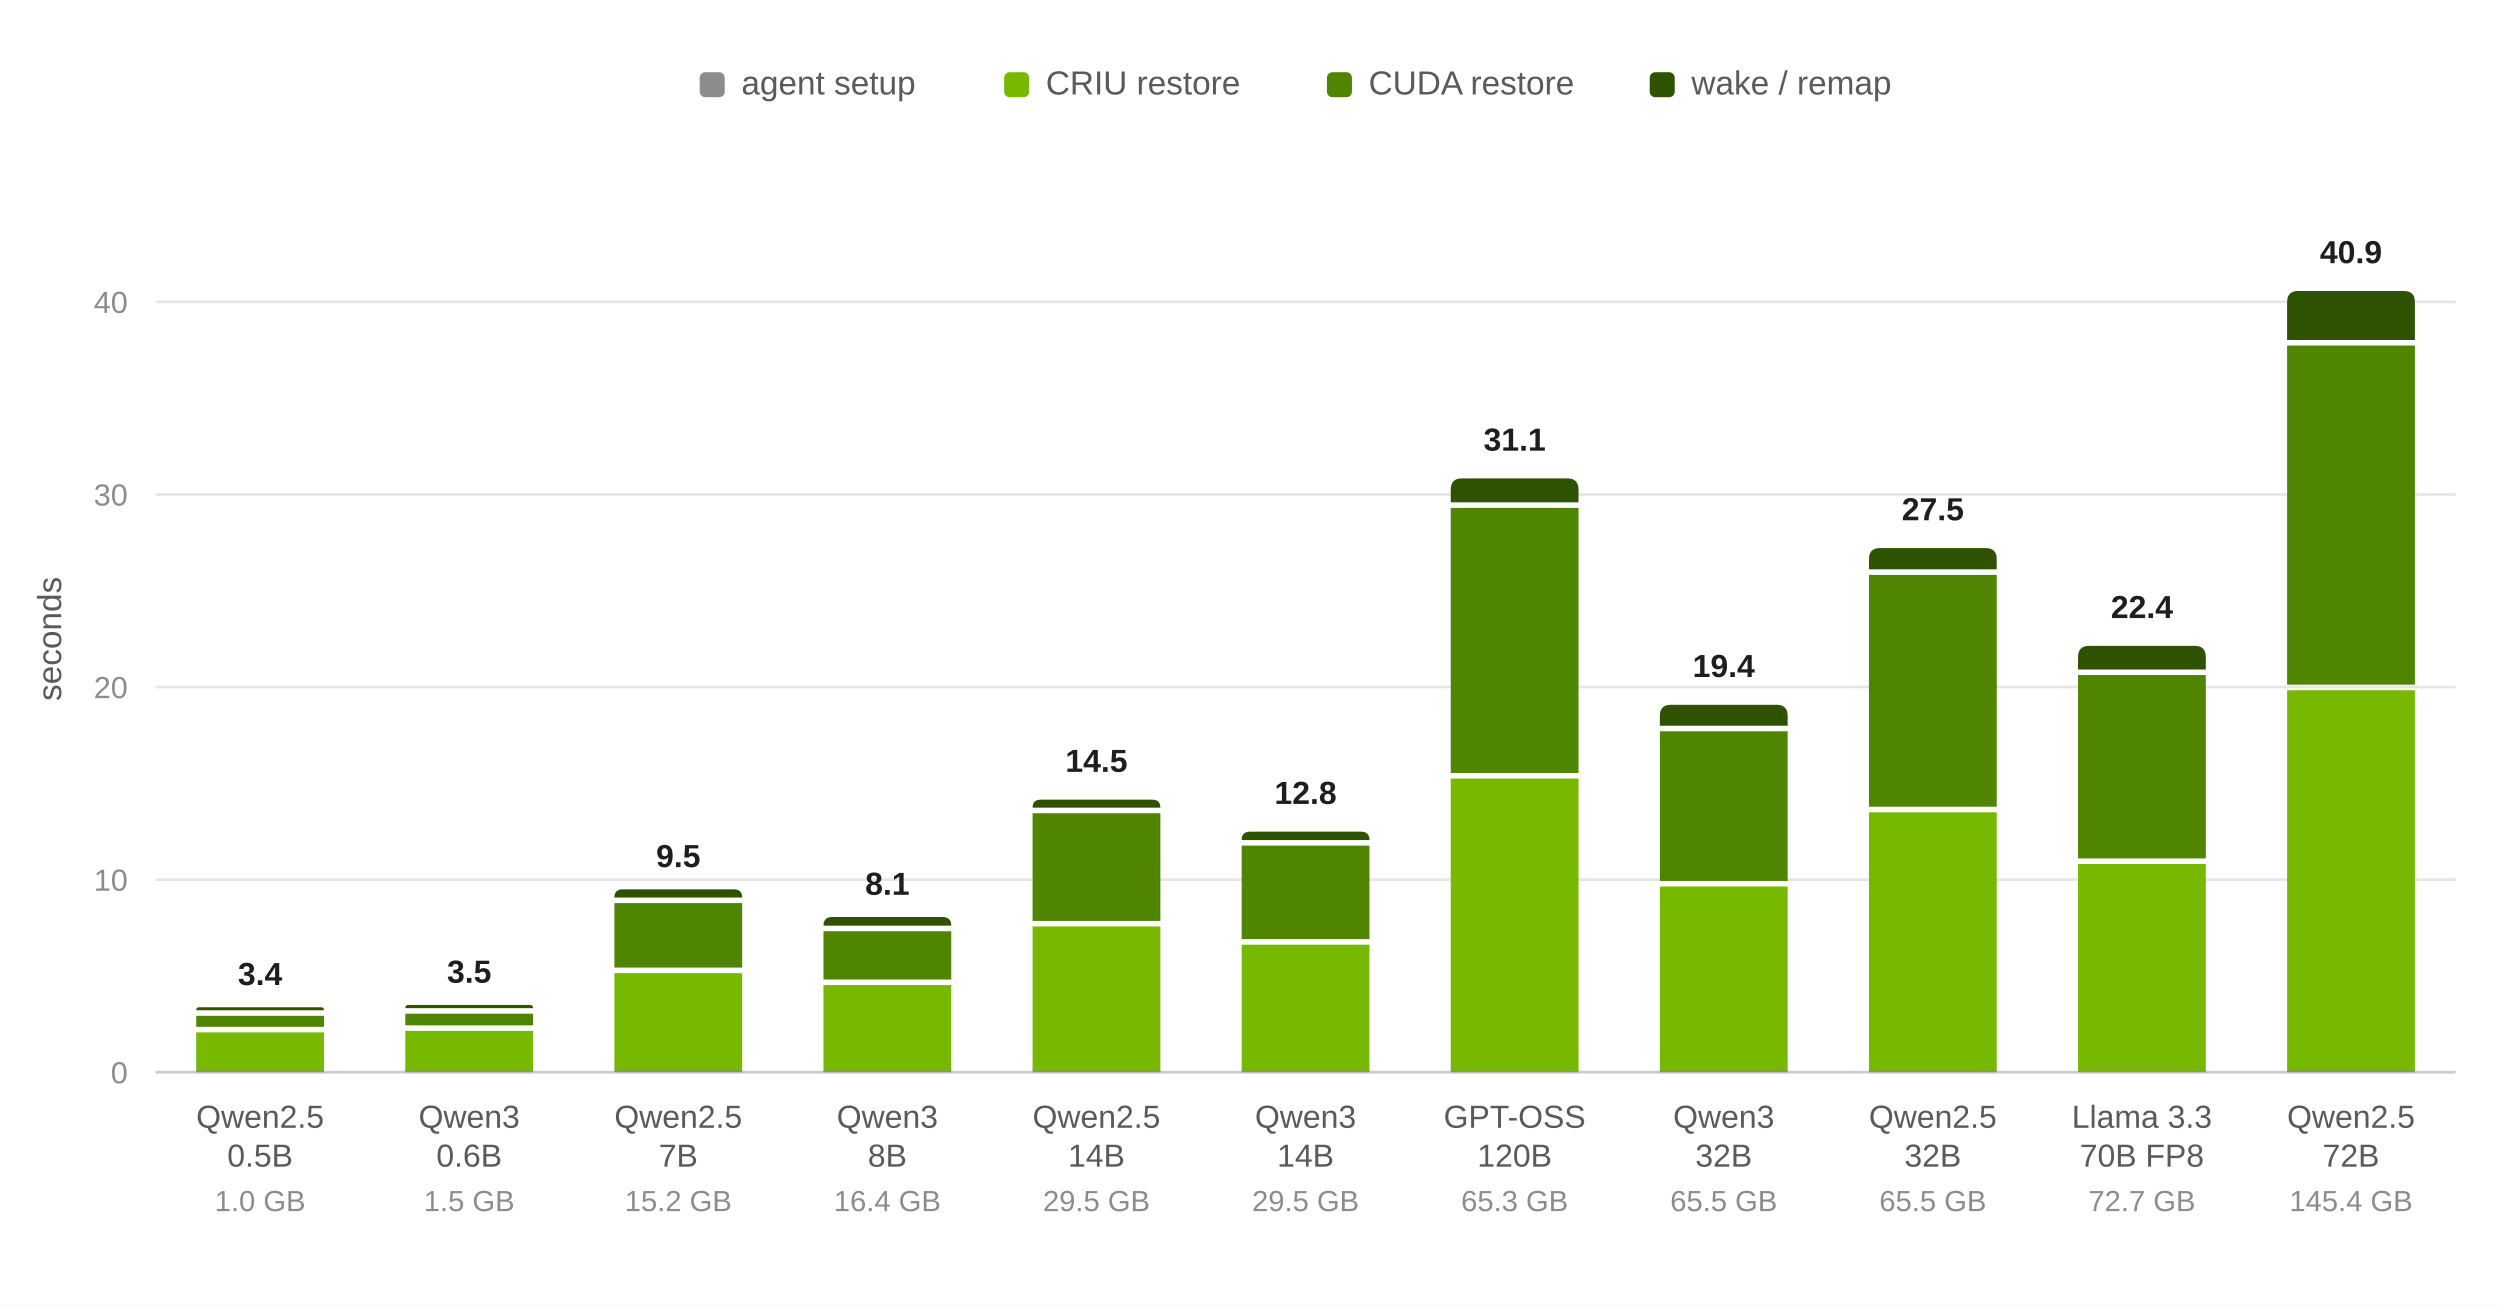
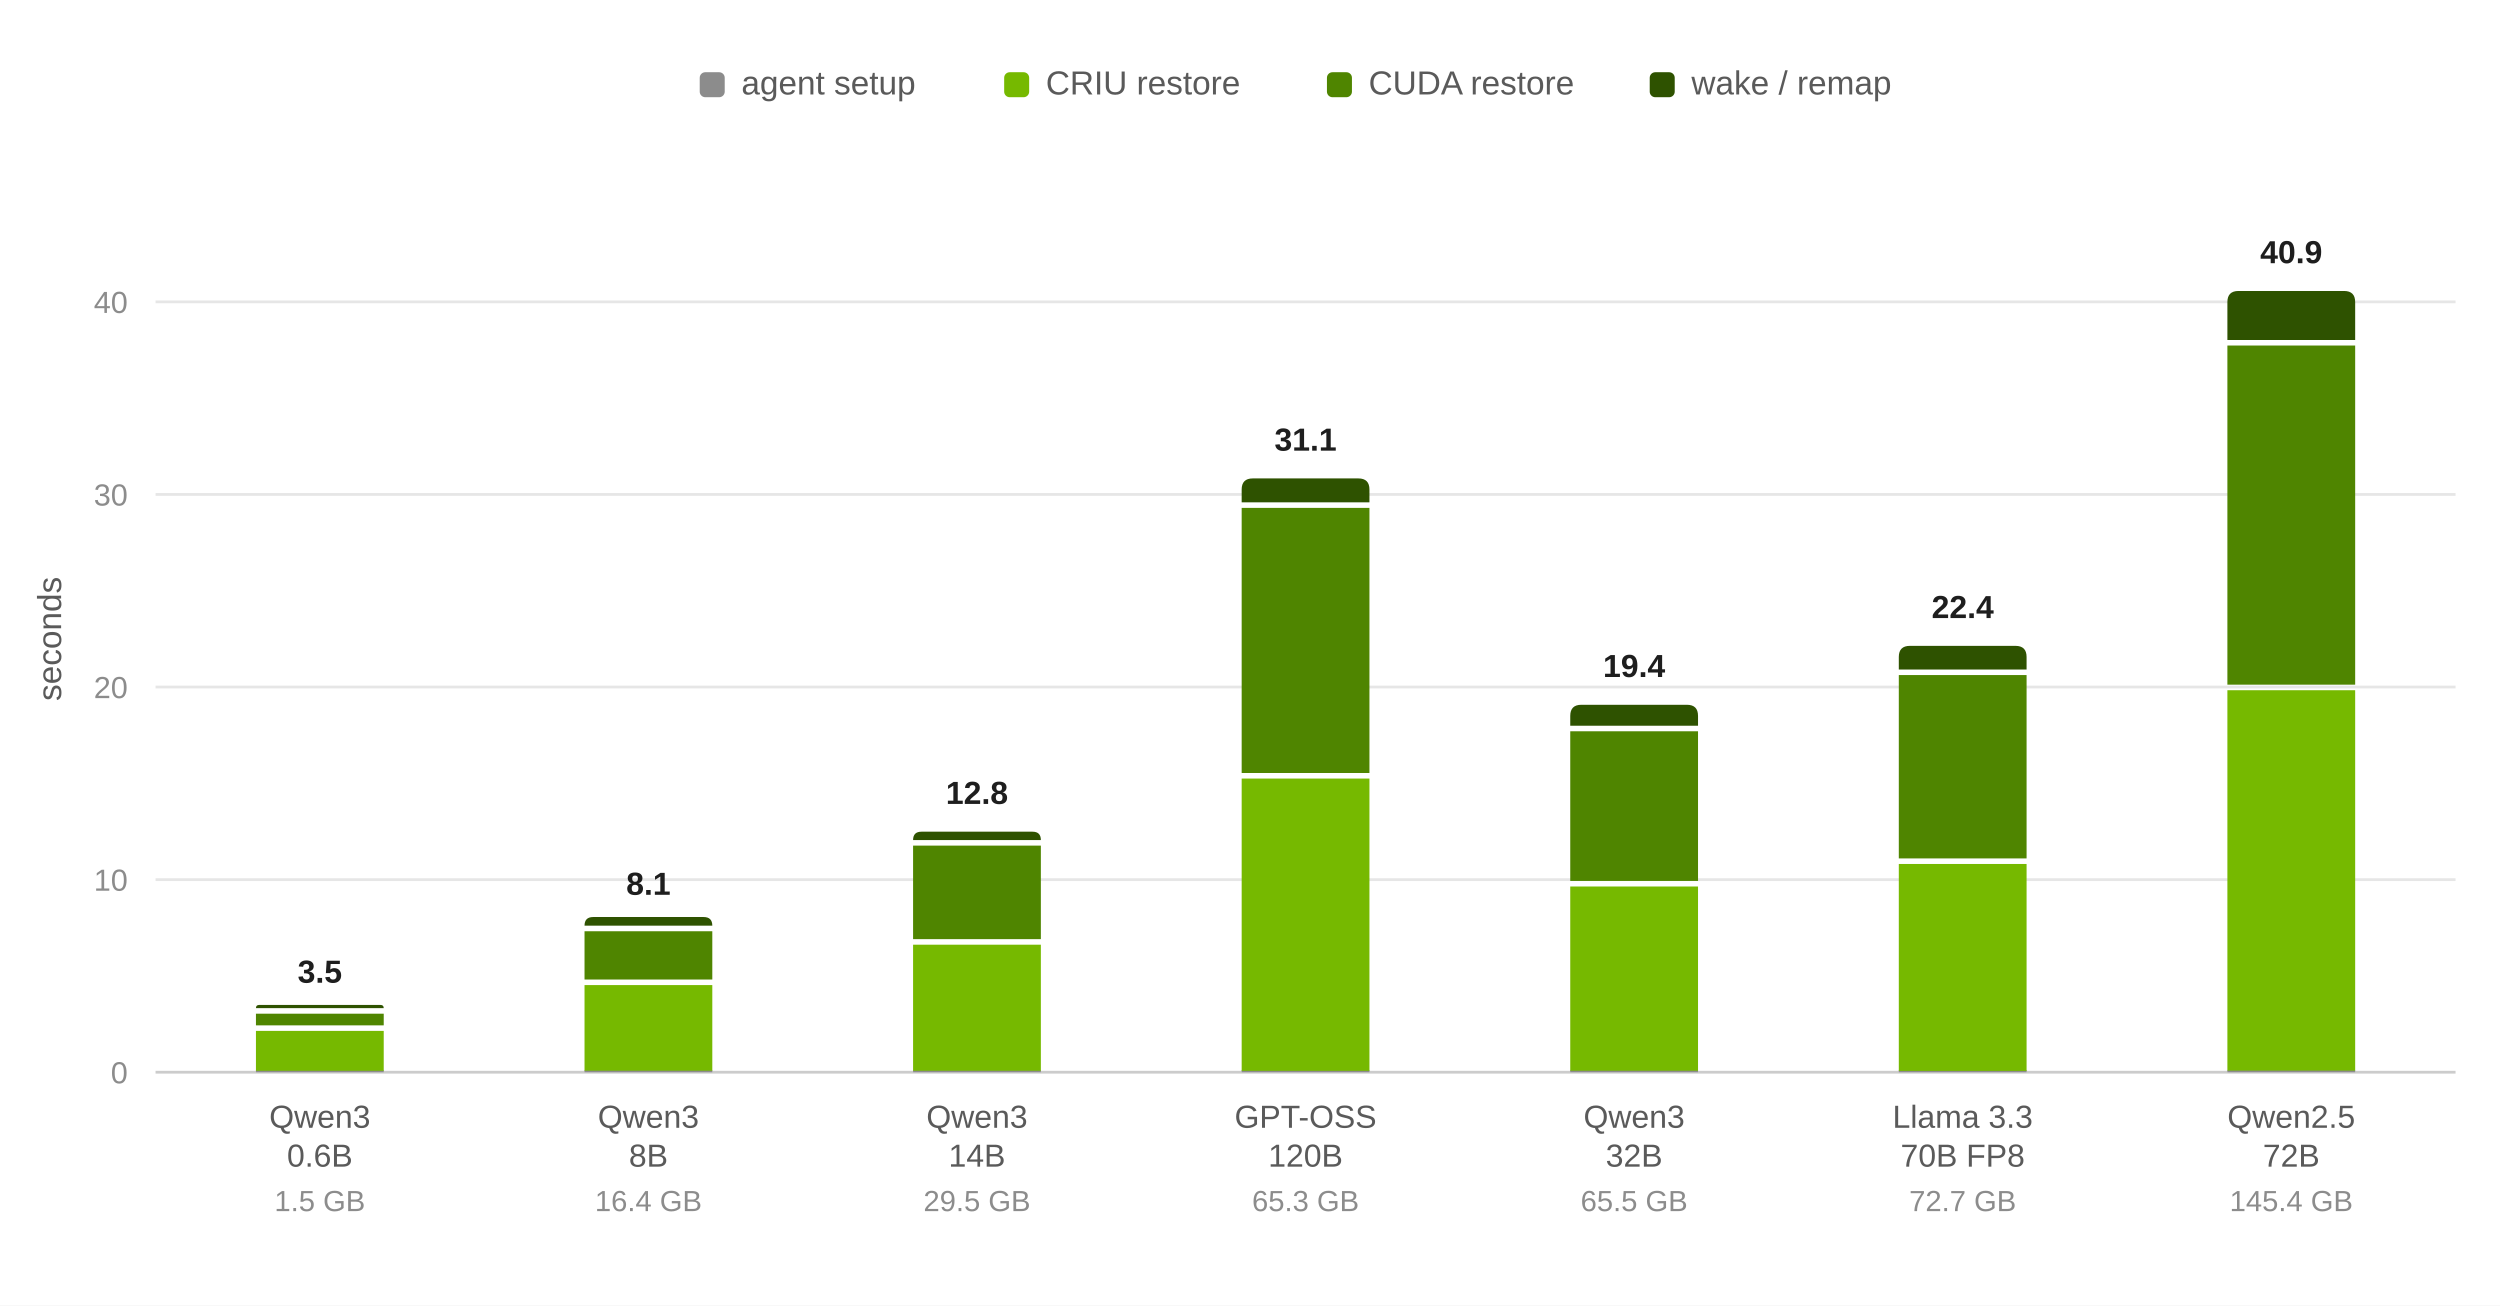
<svg xmlns="http://www.w3.org/2000/svg" width="900" height="470" viewBox="0 0 900 470" role="img" aria-label="Restore time by stage for each model">
  <rect width="900" height="470" fill="#ffffff" />
  <rect x="251.90" y="26.00" width="9" height="9" rx="2" fill="#8c8c8c" />
  <text x="266.90" y="34.00" font-family="&quot;NVIDIA Sans&quot;,&quot;NVIDIA Sans TT&quot;,system-ui,-apple-system,&quot;Segoe UI&quot;,Arial,sans-serif" font-size="12" fill="#5a5a5a" text-anchor="start" font-weight="400">agent setup</text>
  <rect x="361.50" y="26.00" width="9" height="9" rx="2" fill="#76b900" />
  <text x="376.50" y="34.00" font-family="&quot;NVIDIA Sans&quot;,&quot;NVIDIA Sans TT&quot;,system-ui,-apple-system,&quot;Segoe UI&quot;,Arial,sans-serif" font-size="12" fill="#5a5a5a" text-anchor="start" font-weight="400">CRIU restore</text>
  <rect x="477.70" y="26.00" width="9" height="9" rx="2" fill="#4f8500" />
  <text x="492.70" y="34.00" font-family="&quot;NVIDIA Sans&quot;,&quot;NVIDIA Sans TT&quot;,system-ui,-apple-system,&quot;Segoe UI&quot;,Arial,sans-serif" font-size="12" fill="#5a5a5a" text-anchor="start" font-weight="400">CUDA restore</text>
  <rect x="593.90" y="26.00" width="9" height="9" rx="2" fill="#2e5200" />
  <text x="608.90" y="34.00" font-family="&quot;NVIDIA Sans&quot;,&quot;NVIDIA Sans TT&quot;,system-ui,-apple-system,&quot;Segoe UI&quot;,Arial,sans-serif" font-size="12" fill="#5a5a5a" text-anchor="start" font-weight="400">wake / remap</text>
  <text x="46.00" y="390.00" font-family="&quot;NVIDIA Sans&quot;,&quot;NVIDIA Sans TT&quot;,system-ui,-apple-system,&quot;Segoe UI&quot;,Arial,sans-serif" font-size="11" fill="#8c8c8c" text-anchor="end" font-weight="400">0</text>
  <line x1="56.00" y1="316.67" x2="884.00" y2="316.67" stroke="#e6e6e6" stroke-width="1" />
  <text x="46.00" y="320.67" font-family="&quot;NVIDIA Sans&quot;,&quot;NVIDIA Sans TT&quot;,system-ui,-apple-system,&quot;Segoe UI&quot;,Arial,sans-serif" font-size="11" fill="#8c8c8c" text-anchor="end" font-weight="400">10</text>
  <line x1="56.00" y1="247.33" x2="884.00" y2="247.33" stroke="#e6e6e6" stroke-width="1" />
  <text x="46.00" y="251.33" font-family="&quot;NVIDIA Sans&quot;,&quot;NVIDIA Sans TT&quot;,system-ui,-apple-system,&quot;Segoe UI&quot;,Arial,sans-serif" font-size="11" fill="#8c8c8c" text-anchor="end" font-weight="400">20</text>
  <line x1="56.00" y1="178.00" x2="884.00" y2="178.00" stroke="#e6e6e6" stroke-width="1" />
  <text x="46.00" y="182.00" font-family="&quot;NVIDIA Sans&quot;,&quot;NVIDIA Sans TT&quot;,system-ui,-apple-system,&quot;Segoe UI&quot;,Arial,sans-serif" font-size="11" fill="#8c8c8c" text-anchor="end" font-weight="400">30</text>
  <line x1="56.00" y1="108.67" x2="884.00" y2="108.67" stroke="#e6e6e6" stroke-width="1" />
  <text x="46.00" y="112.67" font-family="&quot;NVIDIA Sans&quot;,&quot;NVIDIA Sans TT&quot;,system-ui,-apple-system,&quot;Segoe UI&quot;,Arial,sans-serif" font-size="11" fill="#8c8c8c" text-anchor="end" font-weight="400">40</text>
  <line x1="56.00" y1="386.00" x2="884.00" y2="386.00" stroke="#cccccc" stroke-width="1" />
  <text x="22.00" y="230.00" font-family="&quot;NVIDIA Sans&quot;,&quot;NVIDIA Sans TT&quot;,system-ui,-apple-system,&quot;Segoe UI&quot;,Arial,sans-serif" font-size="12" fill="#5a5a5a" text-anchor="middle" transform="rotate(-90 22.00 230.00)">seconds</text>
-   <rect x="70.64" y="385.20" width="46.00" height="0.80" fill="#8c8c8c" />
-   <rect x="70.64" y="371.66" width="46.00" height="13.81" fill="#76b900" />
-   <rect x="70.64" y="365.70" width="46.00" height="3.96" fill="#4f8500" />
-   <path d="M70.64,363.70 L70.64,363.70 Q70.64,362.61 71.72,362.61 L115.55,362.61 Q116.64,362.61 116.64,363.70 L116.64,363.70 Z" fill="#2e5200" />
-   <text x="93.64" y="354.61" font-family="&quot;NVIDIA Sans&quot;,&quot;NVIDIA Sans TT&quot;,system-ui,-apple-system,&quot;Segoe UI&quot;,Arial,sans-serif" font-size="11.5" fill="#1e1e1e" text-anchor="middle" font-weight="600">3.4</text>
-   <rect x="145.91" y="385.20" width="46.00" height="0.80" fill="#8c8c8c" />
-   <rect x="145.91" y="371.12" width="46.00" height="14.36" fill="#76b900" />
-   <rect x="145.91" y="364.93" width="46.00" height="4.20" fill="#4f8500" />
-   <path d="M145.91,362.93 L145.91,362.93 Q145.91,361.78 147.05,361.78 L190.77,361.78 Q191.91,361.78 191.91,362.93 L191.91,362.93 Z" fill="#2e5200" />
-   <text x="168.91" y="353.78" font-family="&quot;NVIDIA Sans&quot;,&quot;NVIDIA Sans TT&quot;,system-ui,-apple-system,&quot;Segoe UI&quot;,Arial,sans-serif" font-size="11.5" fill="#1e1e1e" text-anchor="middle" font-weight="600">3.5</text>
-   <rect x="221.18" y="385.20" width="46.00" height="0.80" fill="#8c8c8c" />
-   <rect x="221.18" y="350.33" width="46.00" height="35.07" fill="#76b900" />
-   <rect x="221.18" y="325.11" width="46.00" height="23.22" fill="#4f8500" />
-   <path d="M221.18,323.11 L221.18,323.11 Q221.18,320.16 224.13,320.16 L264.24,320.16 Q267.18,320.16 267.18,323.11 L267.18,323.11 Z" fill="#2e5200" />
-   <text x="244.18" y="312.16" font-family="&quot;NVIDIA Sans&quot;,&quot;NVIDIA Sans TT&quot;,system-ui,-apple-system,&quot;Segoe UI&quot;,Arial,sans-serif" font-size="11.5" fill="#1e1e1e" text-anchor="middle" font-weight="600">9.5</text>
-   <rect x="296.45" y="385.20" width="46.00" height="0.80" fill="#8c8c8c" />
-   <rect x="296.45" y="354.63" width="46.00" height="30.82" fill="#76b900" />
-   <rect x="296.45" y="335.25" width="46.00" height="17.38" fill="#4f8500" />
-   <path d="M296.45,333.25 L296.45,333.25 Q296.45,330.13 299.57,330.13 L339.33,330.13 Q342.45,330.13 342.45,333.25 L342.45,333.25 Z" fill="#2e5200" />
-   <text x="319.45" y="322.13" font-family="&quot;NVIDIA Sans&quot;,&quot;NVIDIA Sans TT&quot;,system-ui,-apple-system,&quot;Segoe UI&quot;,Arial,sans-serif" font-size="11.5" fill="#1e1e1e" text-anchor="middle" font-weight="600">8.1</text>
-   <rect x="371.73" y="385.20" width="46.00" height="0.80" fill="#8c8c8c" />
-   <rect x="371.73" y="333.53" width="46.00" height="51.93" fill="#76b900" />
-   <rect x="371.73" y="292.77" width="46.00" height="38.76" fill="#4f8500" />
-   <path d="M371.73,290.77 L371.73,290.77 Q371.73,287.88 374.62,287.88 L414.84,287.88 Q417.73,287.88 417.73,290.77 L417.73,290.77 Z" fill="#2e5200" />
-   <text x="394.73" y="277.88" font-family="&quot;NVIDIA Sans&quot;,&quot;NVIDIA Sans TT&quot;,system-ui,-apple-system,&quot;Segoe UI&quot;,Arial,sans-serif" font-size="11.5" fill="#1e1e1e" text-anchor="middle" font-weight="600">14.5</text>
+   <rect x="92.14" y="385.20" width="46.00" height="0.80" fill="#8c8c8c" />
+   <rect x="92.14" y="371.12" width="46.00" height="14.36" fill="#76b900" />
+   <rect x="92.14" y="364.93" width="46.00" height="4.20" fill="#4f8500" />
+   <path d="M92.14,362.93 L92.14,362.93 Q92.14,361.78 93.29,361.78 L137.00,361.78 Q138.14,361.78 138.14,362.93 L138.14,362.93 Z" fill="#2e5200" />
+   <text x="115.14" y="353.78" font-family="&quot;NVIDIA Sans&quot;,&quot;NVIDIA Sans TT&quot;,system-ui,-apple-system,&quot;Segoe UI&quot;,Arial,sans-serif" font-size="11.5" fill="#1e1e1e" text-anchor="middle" font-weight="600">3.5</text>
+   <rect x="210.43" y="385.20" width="46.00" height="0.80" fill="#8c8c8c" />
+   <rect x="210.43" y="354.63" width="46.00" height="30.82" fill="#76b900" />
+   <rect x="210.43" y="335.25" width="46.00" height="17.38" fill="#4f8500" />
+   <path d="M210.43,333.25 L210.43,333.25 Q210.43,330.13 213.55,330.13 L253.31,330.13 Q256.43,330.13 256.43,333.25 L256.43,333.25 Z" fill="#2e5200" />
+   <text x="233.43" y="322.13" font-family="&quot;NVIDIA Sans&quot;,&quot;NVIDIA Sans TT&quot;,system-ui,-apple-system,&quot;Segoe UI&quot;,Arial,sans-serif" font-size="11.5" fill="#1e1e1e" text-anchor="middle" font-weight="600">8.1</text>
+   <rect x="328.71" y="385.20" width="46.00" height="0.80" fill="#8c8c8c" />
+   <rect x="328.71" y="340.09" width="46.00" height="45.38" fill="#76b900" />
+   <rect x="328.71" y="304.42" width="46.00" height="33.67" fill="#4f8500" />
+   <path d="M328.71,302.42 L328.71,302.42 Q328.71,299.41 331.72,299.41 L371.71,299.41 Q374.71,299.41 374.71,302.42 L374.71,302.42 Z" fill="#2e5200" />
+   <text x="351.71" y="289.41" font-family="&quot;NVIDIA Sans&quot;,&quot;NVIDIA Sans TT&quot;,system-ui,-apple-system,&quot;Segoe UI&quot;,Arial,sans-serif" font-size="11.5" fill="#1e1e1e" text-anchor="middle" font-weight="600">12.8</text>
  <rect x="447.00" y="385.20" width="46.00" height="0.80" fill="#8c8c8c" />
-   <rect x="447.00" y="340.09" width="46.00" height="45.38" fill="#76b900" />
-   <rect x="447.00" y="304.42" width="46.00" height="33.67" fill="#4f8500" />
-   <path d="M447.00,302.42 L447.00,302.42 Q447.00,299.41 450.01,299.41 L489.99,299.41 Q493.00,299.41 493.00,302.42 L493.00,302.42 Z" fill="#2e5200" />
-   <text x="470.00" y="289.41" font-family="&quot;NVIDIA Sans&quot;,&quot;NVIDIA Sans TT&quot;,system-ui,-apple-system,&quot;Segoe UI&quot;,Arial,sans-serif" font-size="11.5" fill="#1e1e1e" text-anchor="middle" font-weight="600">12.8</text>
-   <rect x="522.27" y="385.20" width="46.00" height="0.80" fill="#8c8c8c" />
-   <rect x="522.27" y="280.28" width="46.00" height="105.22" fill="#76b900" />
-   <rect x="522.27" y="182.84" width="46.00" height="95.44" fill="#4f8500" />
-   <path d="M522.27,180.84 L522.27,176.23 Q522.27,172.23 526.27,172.23 L564.27,172.23 Q568.27,172.23 568.27,176.23 L568.27,180.84 Z" fill="#2e5200" />
-   <text x="545.27" y="162.23" font-family="&quot;NVIDIA Sans&quot;,&quot;NVIDIA Sans TT&quot;,system-ui,-apple-system,&quot;Segoe UI&quot;,Arial,sans-serif" font-size="11.5" fill="#1e1e1e" text-anchor="middle" font-weight="600">31.1</text>
-   <rect x="597.55" y="385.20" width="46.00" height="0.80" fill="#8c8c8c" />
-   <rect x="597.55" y="319.14" width="46.00" height="66.32" fill="#76b900" />
-   <rect x="597.55" y="263.26" width="46.00" height="53.88" fill="#4f8500" />
-   <path d="M597.55,261.26 L597.55,257.72 Q597.55,253.72 601.55,253.72 L639.55,253.72 Q643.55,253.72 643.55,257.72 L643.55,261.26 Z" fill="#2e5200" />
-   <text x="620.55" y="243.72" font-family="&quot;NVIDIA Sans&quot;,&quot;NVIDIA Sans TT&quot;,system-ui,-apple-system,&quot;Segoe UI&quot;,Arial,sans-serif" font-size="11.5" fill="#1e1e1e" text-anchor="middle" font-weight="600">19.4</text>
-   <rect x="672.82" y="385.20" width="46.00" height="0.80" fill="#8c8c8c" />
-   <rect x="672.82" y="292.42" width="46.00" height="93.04" fill="#76b900" />
-   <rect x="672.82" y="206.97" width="46.00" height="83.45" fill="#4f8500" />
-   <path d="M672.82,204.97 L672.82,201.30 Q672.82,197.30 676.82,197.30 L714.82,197.30 Q718.82,197.30 718.82,201.30 L718.82,204.97 Z" fill="#2e5200" />
-   <text x="695.82" y="187.30" font-family="&quot;NVIDIA Sans&quot;,&quot;NVIDIA Sans TT&quot;,system-ui,-apple-system,&quot;Segoe UI&quot;,Arial,sans-serif" font-size="11.5" fill="#1e1e1e" text-anchor="middle" font-weight="600">27.5</text>
-   <rect x="748.09" y="385.20" width="46.00" height="0.80" fill="#8c8c8c" />
-   <rect x="748.09" y="311.03" width="46.00" height="74.50" fill="#76b900" />
-   <rect x="748.09" y="243.02" width="46.00" height="66.01" fill="#4f8500" />
-   <path d="M748.09,241.02 L748.09,236.51 Q748.09,232.51 752.09,232.51 L790.09,232.51 Q794.09,232.51 794.09,236.51 L794.09,241.02 Z" fill="#2e5200" />
-   <text x="771.09" y="222.51" font-family="&quot;NVIDIA Sans&quot;,&quot;NVIDIA Sans TT&quot;,system-ui,-apple-system,&quot;Segoe UI&quot;,Arial,sans-serif" font-size="11.5" fill="#1e1e1e" text-anchor="middle" font-weight="600">22.4</text>
-   <rect x="823.36" y="385.20" width="46.00" height="0.80" fill="#8c8c8c" />
-   <rect x="823.36" y="248.48" width="46.00" height="136.94" fill="#76b900" />
-   <rect x="823.36" y="124.39" width="46.00" height="122.09" fill="#4f8500" />
-   <path d="M823.36,122.39 L823.36,108.75 Q823.36,104.75 827.36,104.75 L865.36,104.75 Q869.36,104.75 869.36,108.75 L869.36,122.39 Z" fill="#2e5200" />
-   <text x="846.36" y="94.75" font-family="&quot;NVIDIA Sans&quot;,&quot;NVIDIA Sans TT&quot;,system-ui,-apple-system,&quot;Segoe UI&quot;,Arial,sans-serif" font-size="11.5" fill="#1e1e1e" text-anchor="middle" font-weight="600">40.9</text>
-   <text x="93.64" y="406.00" font-family="&quot;NVIDIA Sans&quot;,&quot;NVIDIA Sans TT&quot;,system-ui,-apple-system,&quot;Segoe UI&quot;,Arial,sans-serif" font-size="11.5" fill="#5a5a5a" text-anchor="middle" font-weight="400">Qwen2.5</text>
-   <text x="93.64" y="420.00" font-family="&quot;NVIDIA Sans&quot;,&quot;NVIDIA Sans TT&quot;,system-ui,-apple-system,&quot;Segoe UI&quot;,Arial,sans-serif" font-size="11.5" fill="#5a5a5a" text-anchor="middle" font-weight="400">0.5B</text>
-   <text x="93.64" y="436.00" font-family="&quot;NVIDIA Sans&quot;,&quot;NVIDIA Sans TT&quot;,system-ui,-apple-system,&quot;Segoe UI&quot;,Arial,sans-serif" font-size="10.5" fill="#8c8c8c" text-anchor="middle" font-weight="400">1.0 GB</text>
-   <text x="168.91" y="406.00" font-family="&quot;NVIDIA Sans&quot;,&quot;NVIDIA Sans TT&quot;,system-ui,-apple-system,&quot;Segoe UI&quot;,Arial,sans-serif" font-size="11.5" fill="#5a5a5a" text-anchor="middle" font-weight="400">Qwen3</text>
-   <text x="168.91" y="420.00" font-family="&quot;NVIDIA Sans&quot;,&quot;NVIDIA Sans TT&quot;,system-ui,-apple-system,&quot;Segoe UI&quot;,Arial,sans-serif" font-size="11.5" fill="#5a5a5a" text-anchor="middle" font-weight="400">0.6B</text>
-   <text x="168.91" y="436.00" font-family="&quot;NVIDIA Sans&quot;,&quot;NVIDIA Sans TT&quot;,system-ui,-apple-system,&quot;Segoe UI&quot;,Arial,sans-serif" font-size="10.5" fill="#8c8c8c" text-anchor="middle" font-weight="400">1.5 GB</text>
-   <text x="244.18" y="406.00" font-family="&quot;NVIDIA Sans&quot;,&quot;NVIDIA Sans TT&quot;,system-ui,-apple-system,&quot;Segoe UI&quot;,Arial,sans-serif" font-size="11.5" fill="#5a5a5a" text-anchor="middle" font-weight="400">Qwen2.5</text>
-   <text x="244.18" y="420.00" font-family="&quot;NVIDIA Sans&quot;,&quot;NVIDIA Sans TT&quot;,system-ui,-apple-system,&quot;Segoe UI&quot;,Arial,sans-serif" font-size="11.5" fill="#5a5a5a" text-anchor="middle" font-weight="400">7B</text>
-   <text x="244.18" y="436.00" font-family="&quot;NVIDIA Sans&quot;,&quot;NVIDIA Sans TT&quot;,system-ui,-apple-system,&quot;Segoe UI&quot;,Arial,sans-serif" font-size="10.5" fill="#8c8c8c" text-anchor="middle" font-weight="400">15.2 GB</text>
-   <text x="319.45" y="406.00" font-family="&quot;NVIDIA Sans&quot;,&quot;NVIDIA Sans TT&quot;,system-ui,-apple-system,&quot;Segoe UI&quot;,Arial,sans-serif" font-size="11.5" fill="#5a5a5a" text-anchor="middle" font-weight="400">Qwen3</text>
-   <text x="319.45" y="420.00" font-family="&quot;NVIDIA Sans&quot;,&quot;NVIDIA Sans TT&quot;,system-ui,-apple-system,&quot;Segoe UI&quot;,Arial,sans-serif" font-size="11.5" fill="#5a5a5a" text-anchor="middle" font-weight="400">8B</text>
-   <text x="319.45" y="436.00" font-family="&quot;NVIDIA Sans&quot;,&quot;NVIDIA Sans TT&quot;,system-ui,-apple-system,&quot;Segoe UI&quot;,Arial,sans-serif" font-size="10.5" fill="#8c8c8c" text-anchor="middle" font-weight="400">16.4 GB</text>
-   <text x="394.73" y="406.00" font-family="&quot;NVIDIA Sans&quot;,&quot;NVIDIA Sans TT&quot;,system-ui,-apple-system,&quot;Segoe UI&quot;,Arial,sans-serif" font-size="11.5" fill="#5a5a5a" text-anchor="middle" font-weight="400">Qwen2.5</text>
-   <text x="394.73" y="420.00" font-family="&quot;NVIDIA Sans&quot;,&quot;NVIDIA Sans TT&quot;,system-ui,-apple-system,&quot;Segoe UI&quot;,Arial,sans-serif" font-size="11.5" fill="#5a5a5a" text-anchor="middle" font-weight="400">14B</text>
-   <text x="394.73" y="436.00" font-family="&quot;NVIDIA Sans&quot;,&quot;NVIDIA Sans TT&quot;,system-ui,-apple-system,&quot;Segoe UI&quot;,Arial,sans-serif" font-size="10.5" fill="#8c8c8c" text-anchor="middle" font-weight="400">29.5 GB</text>
-   <text x="470.00" y="406.00" font-family="&quot;NVIDIA Sans&quot;,&quot;NVIDIA Sans TT&quot;,system-ui,-apple-system,&quot;Segoe UI&quot;,Arial,sans-serif" font-size="11.5" fill="#5a5a5a" text-anchor="middle" font-weight="400">Qwen3</text>
-   <text x="470.00" y="420.00" font-family="&quot;NVIDIA Sans&quot;,&quot;NVIDIA Sans TT&quot;,system-ui,-apple-system,&quot;Segoe UI&quot;,Arial,sans-serif" font-size="11.5" fill="#5a5a5a" text-anchor="middle" font-weight="400">14B</text>
-   <text x="470.00" y="436.00" font-family="&quot;NVIDIA Sans&quot;,&quot;NVIDIA Sans TT&quot;,system-ui,-apple-system,&quot;Segoe UI&quot;,Arial,sans-serif" font-size="10.5" fill="#8c8c8c" text-anchor="middle" font-weight="400">29.5 GB</text>
-   <text x="545.27" y="406.00" font-family="&quot;NVIDIA Sans&quot;,&quot;NVIDIA Sans TT&quot;,system-ui,-apple-system,&quot;Segoe UI&quot;,Arial,sans-serif" font-size="11.5" fill="#5a5a5a" text-anchor="middle" font-weight="400">GPT-OSS</text>
-   <text x="545.27" y="420.00" font-family="&quot;NVIDIA Sans&quot;,&quot;NVIDIA Sans TT&quot;,system-ui,-apple-system,&quot;Segoe UI&quot;,Arial,sans-serif" font-size="11.5" fill="#5a5a5a" text-anchor="middle" font-weight="400">120B</text>
-   <text x="545.27" y="436.00" font-family="&quot;NVIDIA Sans&quot;,&quot;NVIDIA Sans TT&quot;,system-ui,-apple-system,&quot;Segoe UI&quot;,Arial,sans-serif" font-size="10.5" fill="#8c8c8c" text-anchor="middle" font-weight="400">65.3 GB</text>
-   <text x="620.55" y="406.00" font-family="&quot;NVIDIA Sans&quot;,&quot;NVIDIA Sans TT&quot;,system-ui,-apple-system,&quot;Segoe UI&quot;,Arial,sans-serif" font-size="11.5" fill="#5a5a5a" text-anchor="middle" font-weight="400">Qwen3</text>
-   <text x="620.55" y="420.00" font-family="&quot;NVIDIA Sans&quot;,&quot;NVIDIA Sans TT&quot;,system-ui,-apple-system,&quot;Segoe UI&quot;,Arial,sans-serif" font-size="11.5" fill="#5a5a5a" text-anchor="middle" font-weight="400">32B</text>
-   <text x="620.55" y="436.00" font-family="&quot;NVIDIA Sans&quot;,&quot;NVIDIA Sans TT&quot;,system-ui,-apple-system,&quot;Segoe UI&quot;,Arial,sans-serif" font-size="10.5" fill="#8c8c8c" text-anchor="middle" font-weight="400">65.5 GB</text>
-   <text x="695.82" y="406.00" font-family="&quot;NVIDIA Sans&quot;,&quot;NVIDIA Sans TT&quot;,system-ui,-apple-system,&quot;Segoe UI&quot;,Arial,sans-serif" font-size="11.5" fill="#5a5a5a" text-anchor="middle" font-weight="400">Qwen2.5</text>
-   <text x="695.82" y="420.00" font-family="&quot;NVIDIA Sans&quot;,&quot;NVIDIA Sans TT&quot;,system-ui,-apple-system,&quot;Segoe UI&quot;,Arial,sans-serif" font-size="11.5" fill="#5a5a5a" text-anchor="middle" font-weight="400">32B</text>
-   <text x="695.82" y="436.00" font-family="&quot;NVIDIA Sans&quot;,&quot;NVIDIA Sans TT&quot;,system-ui,-apple-system,&quot;Segoe UI&quot;,Arial,sans-serif" font-size="10.5" fill="#8c8c8c" text-anchor="middle" font-weight="400">65.5 GB</text>
-   <text x="771.09" y="406.00" font-family="&quot;NVIDIA Sans&quot;,&quot;NVIDIA Sans TT&quot;,system-ui,-apple-system,&quot;Segoe UI&quot;,Arial,sans-serif" font-size="11.5" fill="#5a5a5a" text-anchor="middle" font-weight="400">Llama 3.3</text>
-   <text x="771.09" y="420.00" font-family="&quot;NVIDIA Sans&quot;,&quot;NVIDIA Sans TT&quot;,system-ui,-apple-system,&quot;Segoe UI&quot;,Arial,sans-serif" font-size="11.5" fill="#5a5a5a" text-anchor="middle" font-weight="400">70B FP8</text>
-   <text x="771.09" y="436.00" font-family="&quot;NVIDIA Sans&quot;,&quot;NVIDIA Sans TT&quot;,system-ui,-apple-system,&quot;Segoe UI&quot;,Arial,sans-serif" font-size="10.5" fill="#8c8c8c" text-anchor="middle" font-weight="400">72.7 GB</text>
-   <text x="846.36" y="406.00" font-family="&quot;NVIDIA Sans&quot;,&quot;NVIDIA Sans TT&quot;,system-ui,-apple-system,&quot;Segoe UI&quot;,Arial,sans-serif" font-size="11.5" fill="#5a5a5a" text-anchor="middle" font-weight="400">Qwen2.5</text>
-   <text x="846.36" y="420.00" font-family="&quot;NVIDIA Sans&quot;,&quot;NVIDIA Sans TT&quot;,system-ui,-apple-system,&quot;Segoe UI&quot;,Arial,sans-serif" font-size="11.5" fill="#5a5a5a" text-anchor="middle" font-weight="400">72B</text>
-   <text x="846.36" y="436.00" font-family="&quot;NVIDIA Sans&quot;,&quot;NVIDIA Sans TT&quot;,system-ui,-apple-system,&quot;Segoe UI&quot;,Arial,sans-serif" font-size="10.5" fill="#8c8c8c" text-anchor="middle" font-weight="400">145.4 GB</text>
+   <rect x="447.00" y="280.28" width="46.00" height="105.22" fill="#76b900" />
+   <rect x="447.00" y="182.84" width="46.00" height="95.44" fill="#4f8500" />
+   <path d="M447.00,180.84 L447.00,176.23 Q447.00,172.23 451.00,172.23 L489.00,172.23 Q493.00,172.23 493.00,176.23 L493.00,180.84 Z" fill="#2e5200" />
+   <text x="470.00" y="162.23" font-family="&quot;NVIDIA Sans&quot;,&quot;NVIDIA Sans TT&quot;,system-ui,-apple-system,&quot;Segoe UI&quot;,Arial,sans-serif" font-size="11.5" fill="#1e1e1e" text-anchor="middle" font-weight="600">31.1</text>
+   <rect x="565.29" y="385.20" width="46.00" height="0.80" fill="#8c8c8c" />
+   <rect x="565.29" y="319.14" width="46.00" height="66.32" fill="#76b900" />
+   <rect x="565.29" y="263.26" width="46.00" height="53.88" fill="#4f8500" />
+   <path d="M565.29,261.26 L565.29,257.72 Q565.29,253.72 569.29,253.72 L607.29,253.72 Q611.29,253.72 611.29,257.72 L611.29,261.26 Z" fill="#2e5200" />
+   <text x="588.29" y="243.72" font-family="&quot;NVIDIA Sans&quot;,&quot;NVIDIA Sans TT&quot;,system-ui,-apple-system,&quot;Segoe UI&quot;,Arial,sans-serif" font-size="11.5" fill="#1e1e1e" text-anchor="middle" font-weight="600">19.4</text>
+   <rect x="683.57" y="385.20" width="46.00" height="0.80" fill="#8c8c8c" />
+   <rect x="683.57" y="311.03" width="46.00" height="74.50" fill="#76b900" />
+   <rect x="683.57" y="243.02" width="46.00" height="66.01" fill="#4f8500" />
+   <path d="M683.57,241.02 L683.57,236.51 Q683.57,232.51 687.57,232.51 L725.57,232.51 Q729.57,232.51 729.57,236.51 L729.57,241.02 Z" fill="#2e5200" />
+   <text x="706.57" y="222.51" font-family="&quot;NVIDIA Sans&quot;,&quot;NVIDIA Sans TT&quot;,system-ui,-apple-system,&quot;Segoe UI&quot;,Arial,sans-serif" font-size="11.5" fill="#1e1e1e" text-anchor="middle" font-weight="600">22.4</text>
+   <rect x="801.86" y="385.20" width="46.00" height="0.80" fill="#8c8c8c" />
+   <rect x="801.86" y="248.48" width="46.00" height="136.94" fill="#76b900" />
+   <rect x="801.86" y="124.39" width="46.00" height="122.09" fill="#4f8500" />
+   <path d="M801.86,122.39 L801.86,108.75 Q801.86,104.75 805.86,104.75 L843.86,104.75 Q847.86,104.75 847.86,108.75 L847.86,122.39 Z" fill="#2e5200" />
+   <text x="824.86" y="94.75" font-family="&quot;NVIDIA Sans&quot;,&quot;NVIDIA Sans TT&quot;,system-ui,-apple-system,&quot;Segoe UI&quot;,Arial,sans-serif" font-size="11.5" fill="#1e1e1e" text-anchor="middle" font-weight="600">40.9</text>
+   <text x="115.14" y="406.00" font-family="&quot;NVIDIA Sans&quot;,&quot;NVIDIA Sans TT&quot;,system-ui,-apple-system,&quot;Segoe UI&quot;,Arial,sans-serif" font-size="11.5" fill="#5a5a5a" text-anchor="middle" font-weight="400">Qwen3</text>
+   <text x="115.14" y="420.00" font-family="&quot;NVIDIA Sans&quot;,&quot;NVIDIA Sans TT&quot;,system-ui,-apple-system,&quot;Segoe UI&quot;,Arial,sans-serif" font-size="11.5" fill="#5a5a5a" text-anchor="middle" font-weight="400">0.6B</text>
+   <text x="115.14" y="436.00" font-family="&quot;NVIDIA Sans&quot;,&quot;NVIDIA Sans TT&quot;,system-ui,-apple-system,&quot;Segoe UI&quot;,Arial,sans-serif" font-size="10.5" fill="#8c8c8c" text-anchor="middle" font-weight="400">1.5 GB</text>
+   <text x="233.43" y="406.00" font-family="&quot;NVIDIA Sans&quot;,&quot;NVIDIA Sans TT&quot;,system-ui,-apple-system,&quot;Segoe UI&quot;,Arial,sans-serif" font-size="11.5" fill="#5a5a5a" text-anchor="middle" font-weight="400">Qwen3</text>
+   <text x="233.43" y="420.00" font-family="&quot;NVIDIA Sans&quot;,&quot;NVIDIA Sans TT&quot;,system-ui,-apple-system,&quot;Segoe UI&quot;,Arial,sans-serif" font-size="11.5" fill="#5a5a5a" text-anchor="middle" font-weight="400">8B</text>
+   <text x="233.43" y="436.00" font-family="&quot;NVIDIA Sans&quot;,&quot;NVIDIA Sans TT&quot;,system-ui,-apple-system,&quot;Segoe UI&quot;,Arial,sans-serif" font-size="10.5" fill="#8c8c8c" text-anchor="middle" font-weight="400">16.4 GB</text>
+   <text x="351.71" y="406.00" font-family="&quot;NVIDIA Sans&quot;,&quot;NVIDIA Sans TT&quot;,system-ui,-apple-system,&quot;Segoe UI&quot;,Arial,sans-serif" font-size="11.5" fill="#5a5a5a" text-anchor="middle" font-weight="400">Qwen3</text>
+   <text x="351.71" y="420.00" font-family="&quot;NVIDIA Sans&quot;,&quot;NVIDIA Sans TT&quot;,system-ui,-apple-system,&quot;Segoe UI&quot;,Arial,sans-serif" font-size="11.5" fill="#5a5a5a" text-anchor="middle" font-weight="400">14B</text>
+   <text x="351.71" y="436.00" font-family="&quot;NVIDIA Sans&quot;,&quot;NVIDIA Sans TT&quot;,system-ui,-apple-system,&quot;Segoe UI&quot;,Arial,sans-serif" font-size="10.5" fill="#8c8c8c" text-anchor="middle" font-weight="400">29.5 GB</text>
+   <text x="470.00" y="406.00" font-family="&quot;NVIDIA Sans&quot;,&quot;NVIDIA Sans TT&quot;,system-ui,-apple-system,&quot;Segoe UI&quot;,Arial,sans-serif" font-size="11.5" fill="#5a5a5a" text-anchor="middle" font-weight="400">GPT-OSS</text>
+   <text x="470.00" y="420.00" font-family="&quot;NVIDIA Sans&quot;,&quot;NVIDIA Sans TT&quot;,system-ui,-apple-system,&quot;Segoe UI&quot;,Arial,sans-serif" font-size="11.5" fill="#5a5a5a" text-anchor="middle" font-weight="400">120B</text>
+   <text x="470.00" y="436.00" font-family="&quot;NVIDIA Sans&quot;,&quot;NVIDIA Sans TT&quot;,system-ui,-apple-system,&quot;Segoe UI&quot;,Arial,sans-serif" font-size="10.5" fill="#8c8c8c" text-anchor="middle" font-weight="400">65.3 GB</text>
+   <text x="588.29" y="406.00" font-family="&quot;NVIDIA Sans&quot;,&quot;NVIDIA Sans TT&quot;,system-ui,-apple-system,&quot;Segoe UI&quot;,Arial,sans-serif" font-size="11.5" fill="#5a5a5a" text-anchor="middle" font-weight="400">Qwen3</text>
+   <text x="588.29" y="420.00" font-family="&quot;NVIDIA Sans&quot;,&quot;NVIDIA Sans TT&quot;,system-ui,-apple-system,&quot;Segoe UI&quot;,Arial,sans-serif" font-size="11.5" fill="#5a5a5a" text-anchor="middle" font-weight="400">32B</text>
+   <text x="588.29" y="436.00" font-family="&quot;NVIDIA Sans&quot;,&quot;NVIDIA Sans TT&quot;,system-ui,-apple-system,&quot;Segoe UI&quot;,Arial,sans-serif" font-size="10.5" fill="#8c8c8c" text-anchor="middle" font-weight="400">65.5 GB</text>
+   <text x="706.57" y="406.00" font-family="&quot;NVIDIA Sans&quot;,&quot;NVIDIA Sans TT&quot;,system-ui,-apple-system,&quot;Segoe UI&quot;,Arial,sans-serif" font-size="11.5" fill="#5a5a5a" text-anchor="middle" font-weight="400">Llama 3.3</text>
+   <text x="706.57" y="420.00" font-family="&quot;NVIDIA Sans&quot;,&quot;NVIDIA Sans TT&quot;,system-ui,-apple-system,&quot;Segoe UI&quot;,Arial,sans-serif" font-size="11.5" fill="#5a5a5a" text-anchor="middle" font-weight="400">70B FP8</text>
+   <text x="706.57" y="436.00" font-family="&quot;NVIDIA Sans&quot;,&quot;NVIDIA Sans TT&quot;,system-ui,-apple-system,&quot;Segoe UI&quot;,Arial,sans-serif" font-size="10.5" fill="#8c8c8c" text-anchor="middle" font-weight="400">72.7 GB</text>
+   <text x="824.86" y="406.00" font-family="&quot;NVIDIA Sans&quot;,&quot;NVIDIA Sans TT&quot;,system-ui,-apple-system,&quot;Segoe UI&quot;,Arial,sans-serif" font-size="11.5" fill="#5a5a5a" text-anchor="middle" font-weight="400">Qwen2.5</text>
+   <text x="824.86" y="420.00" font-family="&quot;NVIDIA Sans&quot;,&quot;NVIDIA Sans TT&quot;,system-ui,-apple-system,&quot;Segoe UI&quot;,Arial,sans-serif" font-size="11.5" fill="#5a5a5a" text-anchor="middle" font-weight="400">72B</text>
+   <text x="824.86" y="436.00" font-family="&quot;NVIDIA Sans&quot;,&quot;NVIDIA Sans TT&quot;,system-ui,-apple-system,&quot;Segoe UI&quot;,Arial,sans-serif" font-size="10.5" fill="#8c8c8c" text-anchor="middle" font-weight="400">145.4 GB</text>
</svg>
